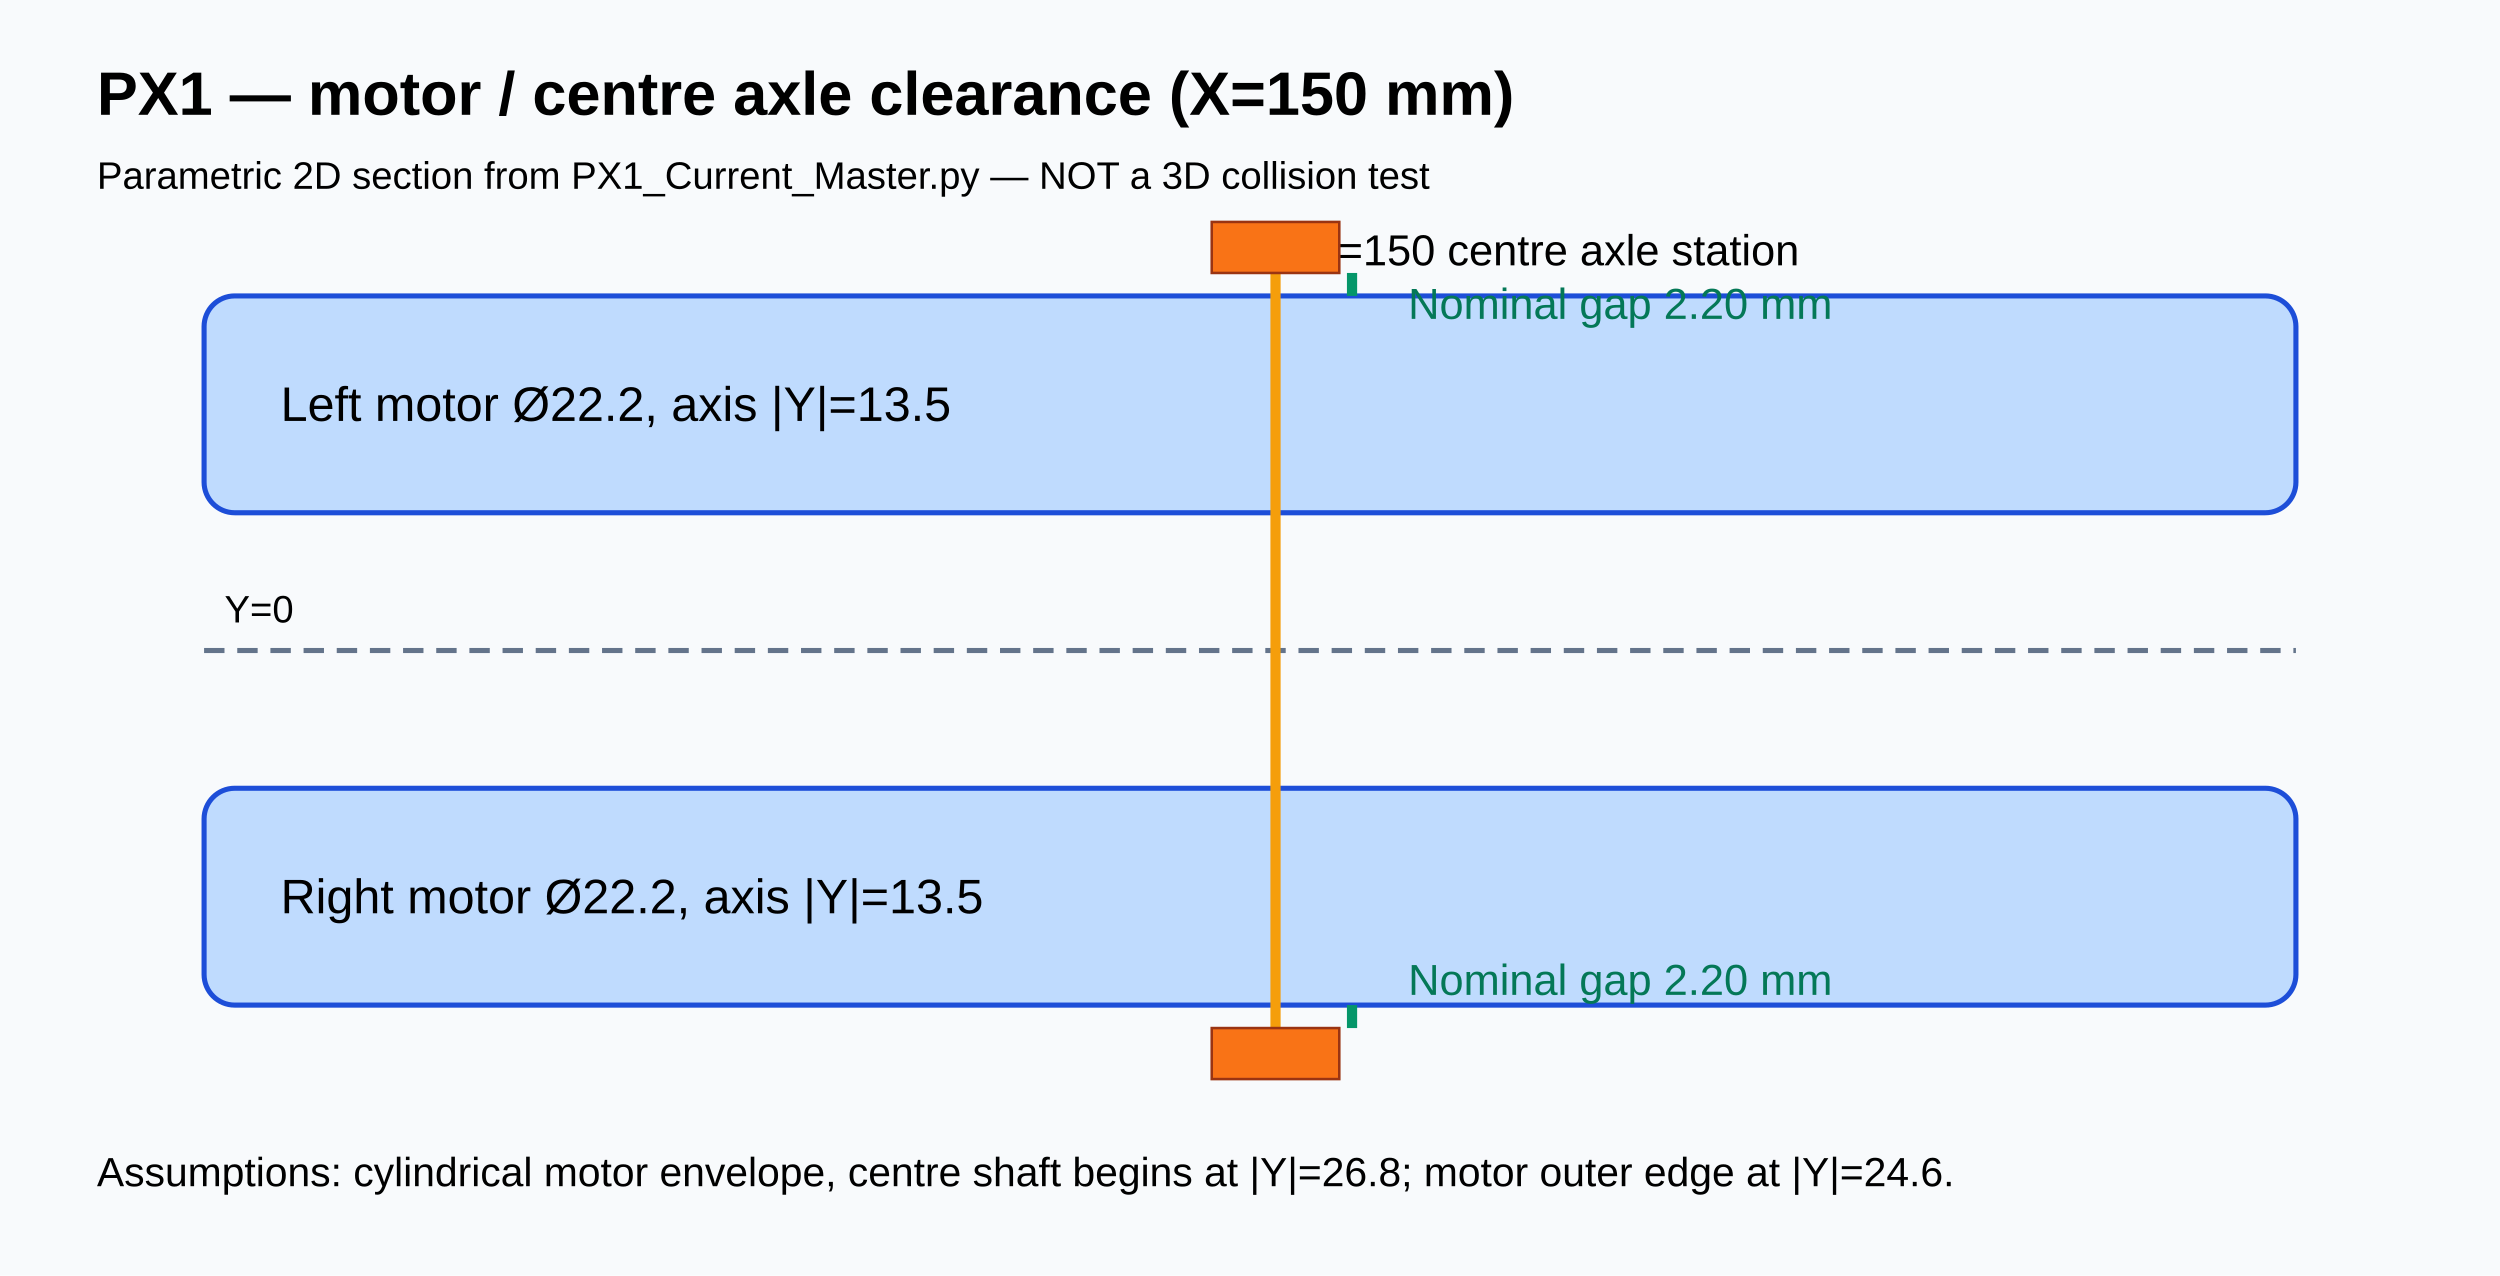
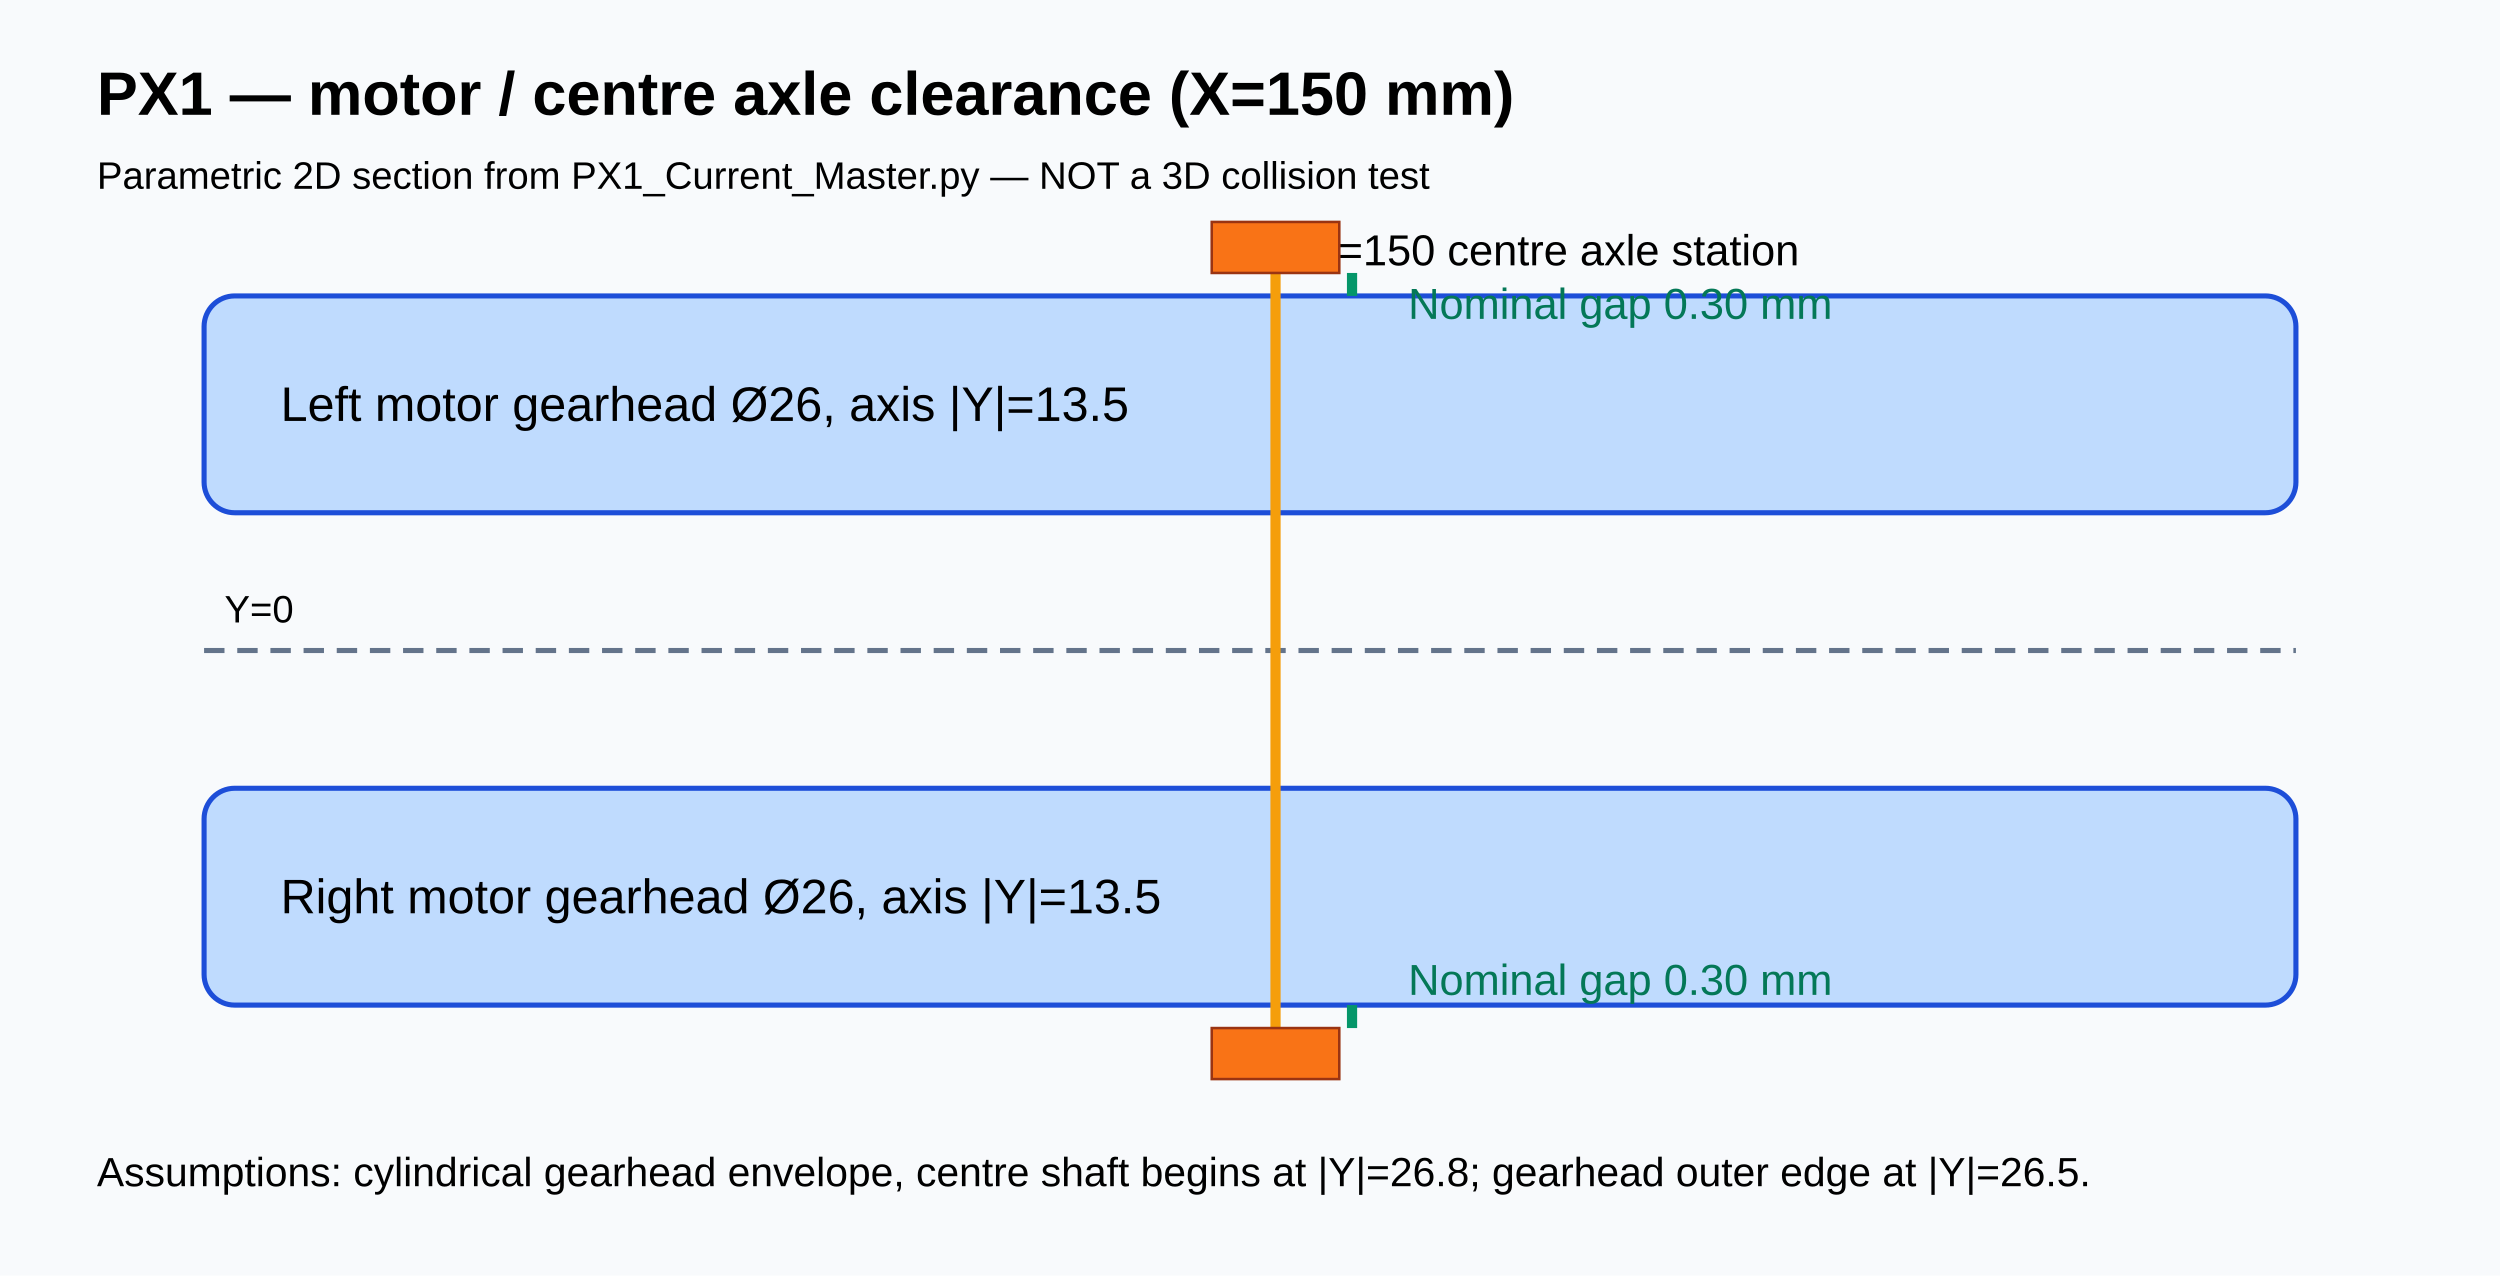
<svg xmlns="http://www.w3.org/2000/svg" width="980" height="500" viewBox="0 0 980 500">
  <rect width="980" height="500" fill="#f8fafc" />
  <text x="38" y="45" font-family="Arial" font-size="24" font-weight="bold">PX1 — motor / centre axle clearance (X=150 mm)</text>
  <text x="38" y="74" font-family="Arial" font-size="15">Parametric 2D section from PX1_Current_Master.py — NOT a 3D collision test</text>
  <line x1="80" y1="255" x2="900" y2="255" stroke="#64748b" stroke-dasharray="8 5" stroke-width="2" />
  <text x="88" y="244" font-family="Arial" font-size="15">Y=0</text>
  <rect x="80" y="116" width="820" height="85" rx="12" fill="#bfdbfe" stroke="#1d4ed8" stroke-width="2" />
  <rect x="80" y="309" width="820" height="85" rx="12" fill="#bfdbfe" stroke="#1d4ed8" stroke-width="2" />
-   <text x="110" y="165" font-family="Arial" font-size="19">Left motor Ø22.2, axis |Y|=13.5</text>
-   <text x="110" y="358" font-family="Arial" font-size="19">Right motor Ø22.2, axis |Y|=13.5</text>
+   <text x="110" y="165" font-family="Arial" font-size="19">Left motor gearhead Ø26, axis |Y|=13.5</text>
+   <text x="110" y="358" font-family="Arial" font-size="19">Right motor gearhead Ø26, axis |Y|=13.5</text>
  <line x1="500" y1="95" x2="500" y2="415" stroke="#f59e0b" stroke-width="4" />
  <text x="513" y="104" font-family="Arial" font-size="17">X=150 centre axle station</text>
  <rect x="475" y="87" width="50" height="20" fill="#f97316" stroke="#9a3412" />
  <rect x="475" y="403" width="50" height="20" fill="#f97316" stroke="#9a3412" />
  <line x1="530" y1="107" x2="530" y2="116" stroke="#059669" stroke-width="4" />
  <line x1="530" y1="394" x2="530" y2="403" stroke="#059669" stroke-width="4" />
-   <text x="552" y="125" font-family="Arial" font-size="17" fill="#047857">Nominal gap 2.20 mm</text>
-   <text x="552" y="390" font-family="Arial" font-size="17" fill="#047857">Nominal gap 2.20 mm</text>
-   <text x="38" y="465" font-family="Arial" font-size="16">Assumptions: cylindrical motor envelope, centre shaft begins at |Y|=26.8; motor outer edge at |Y|=24.6.</text>
+   <text x="552" y="125" font-family="Arial" font-size="17" fill="#047857">Nominal gap 0.30 mm</text>
+   <text x="552" y="390" font-family="Arial" font-size="17" fill="#047857">Nominal gap 0.30 mm</text>
+   <text x="38" y="465" font-family="Arial" font-size="16">Assumptions: cylindrical gearhead envelope, centre shaft begins at |Y|=26.8; gearhead outer edge at |Y|=26.5.</text>
</svg>
